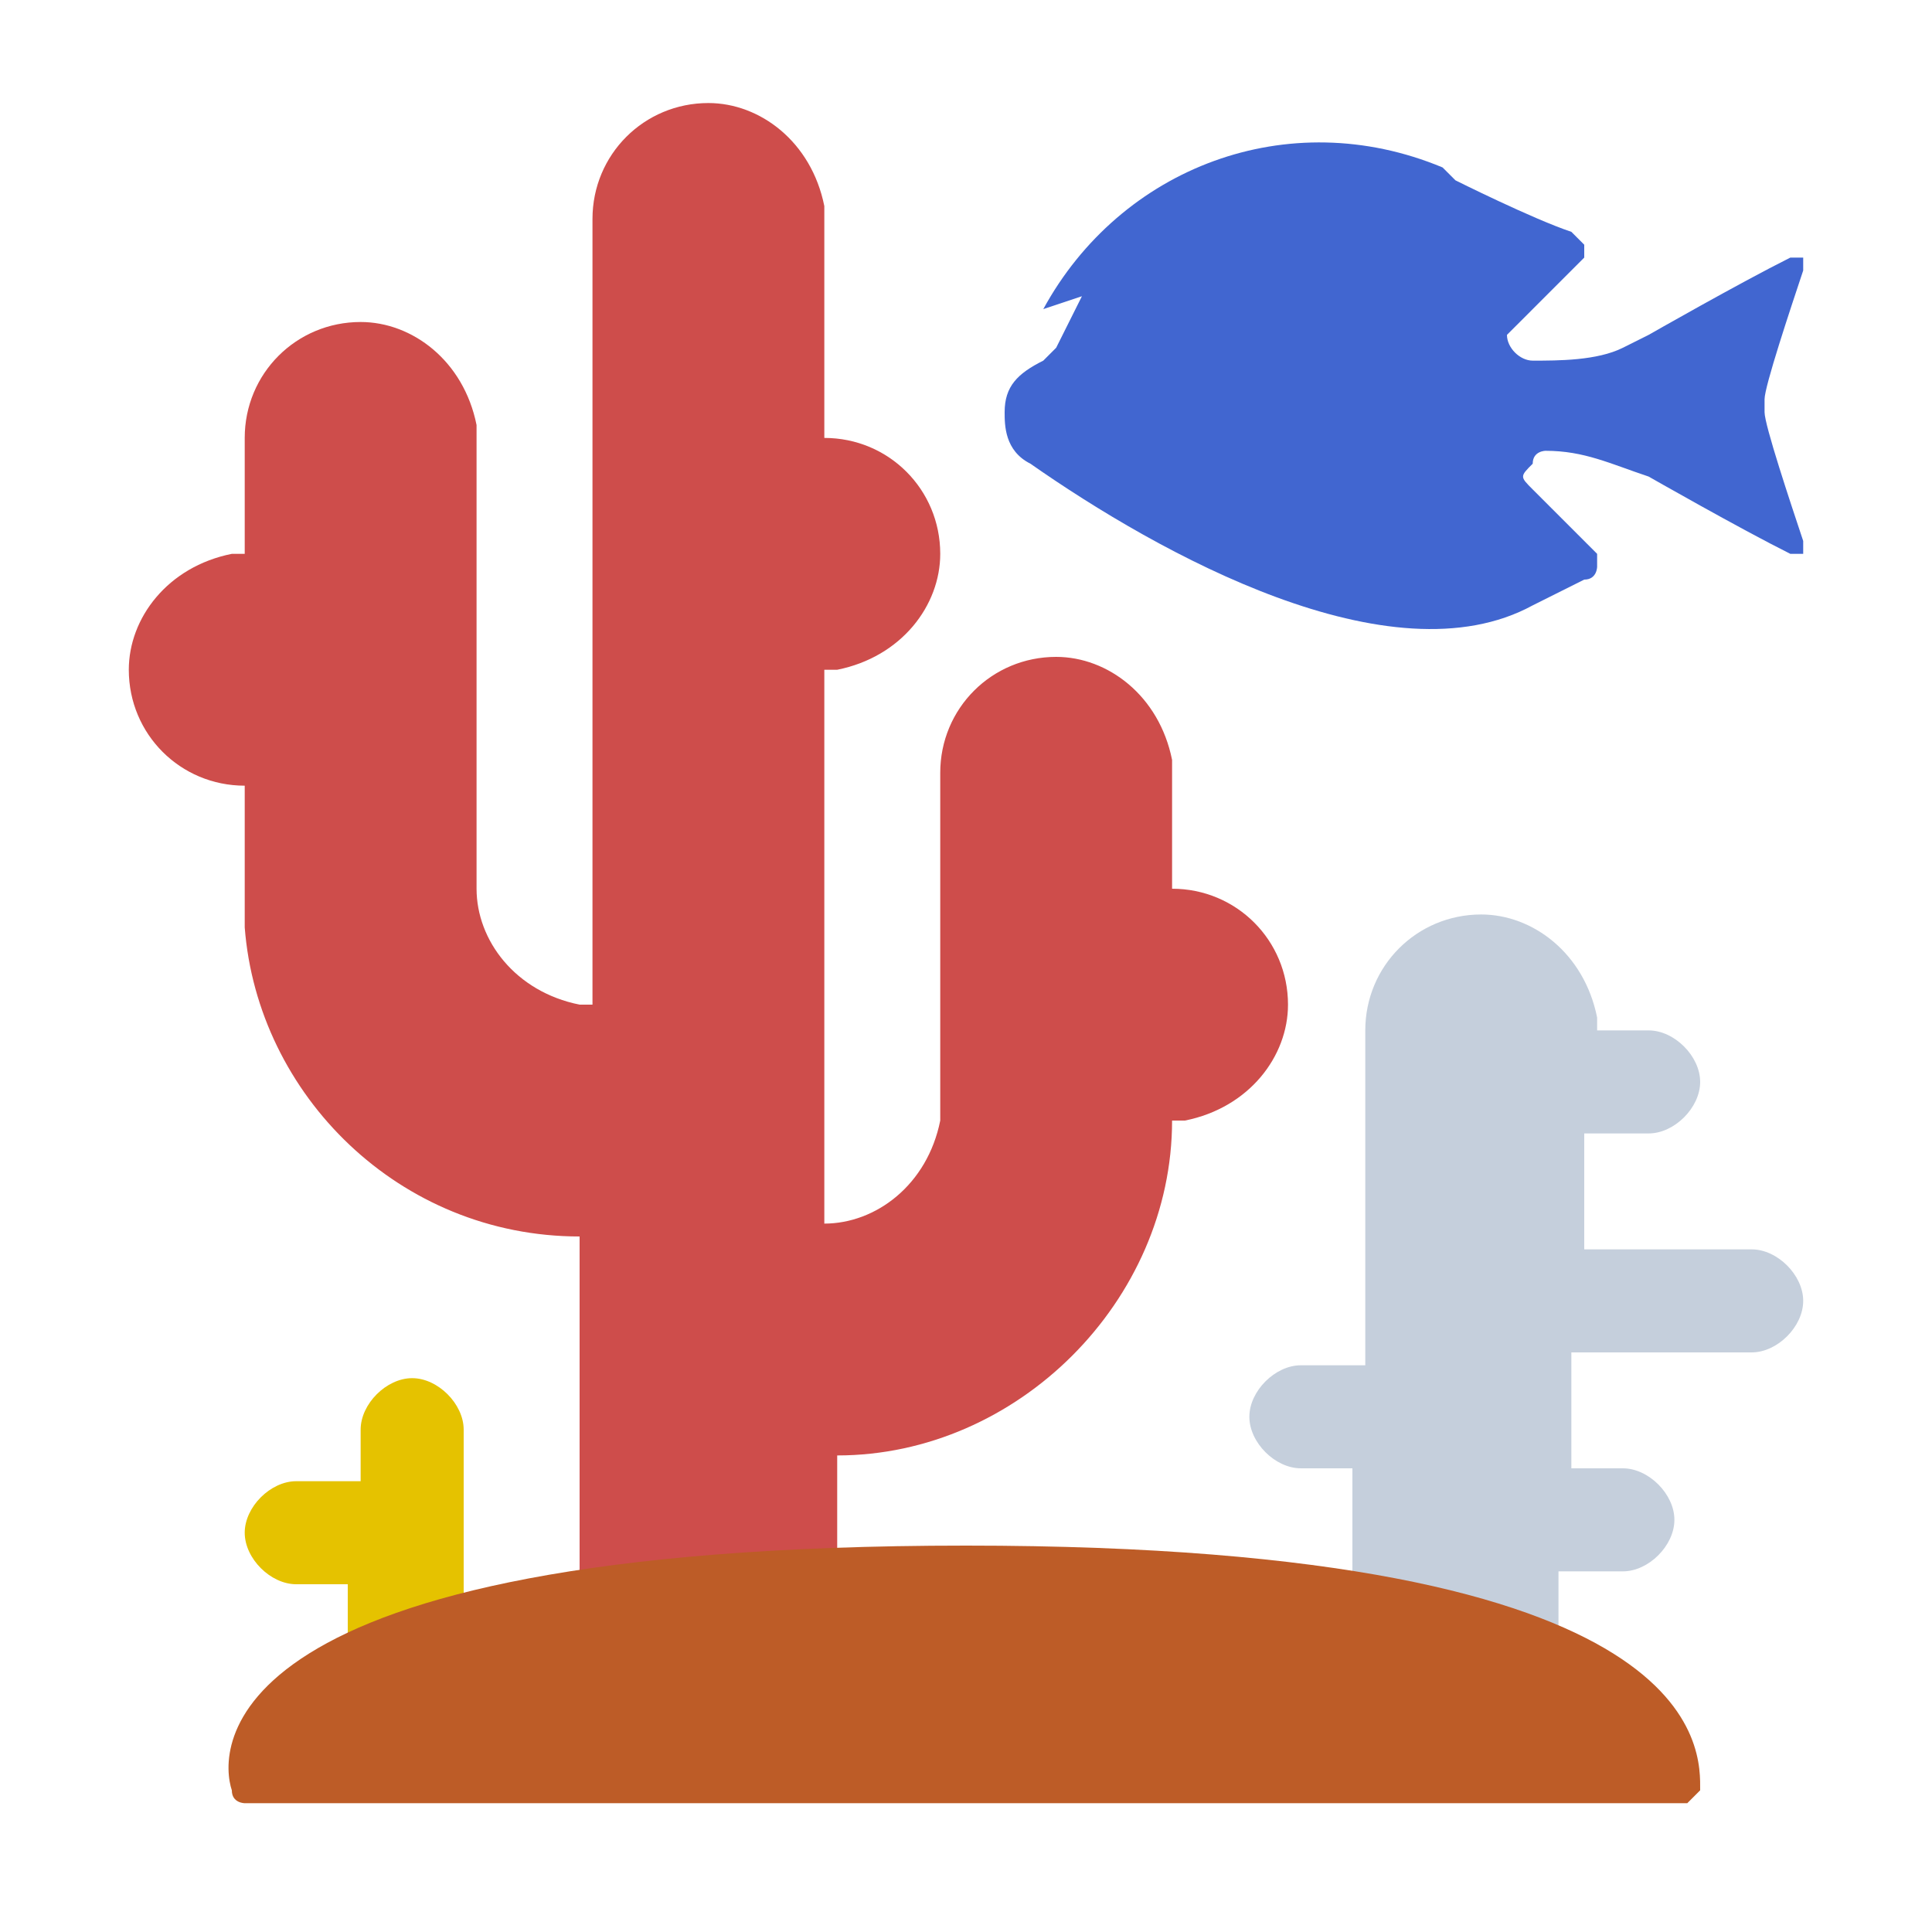
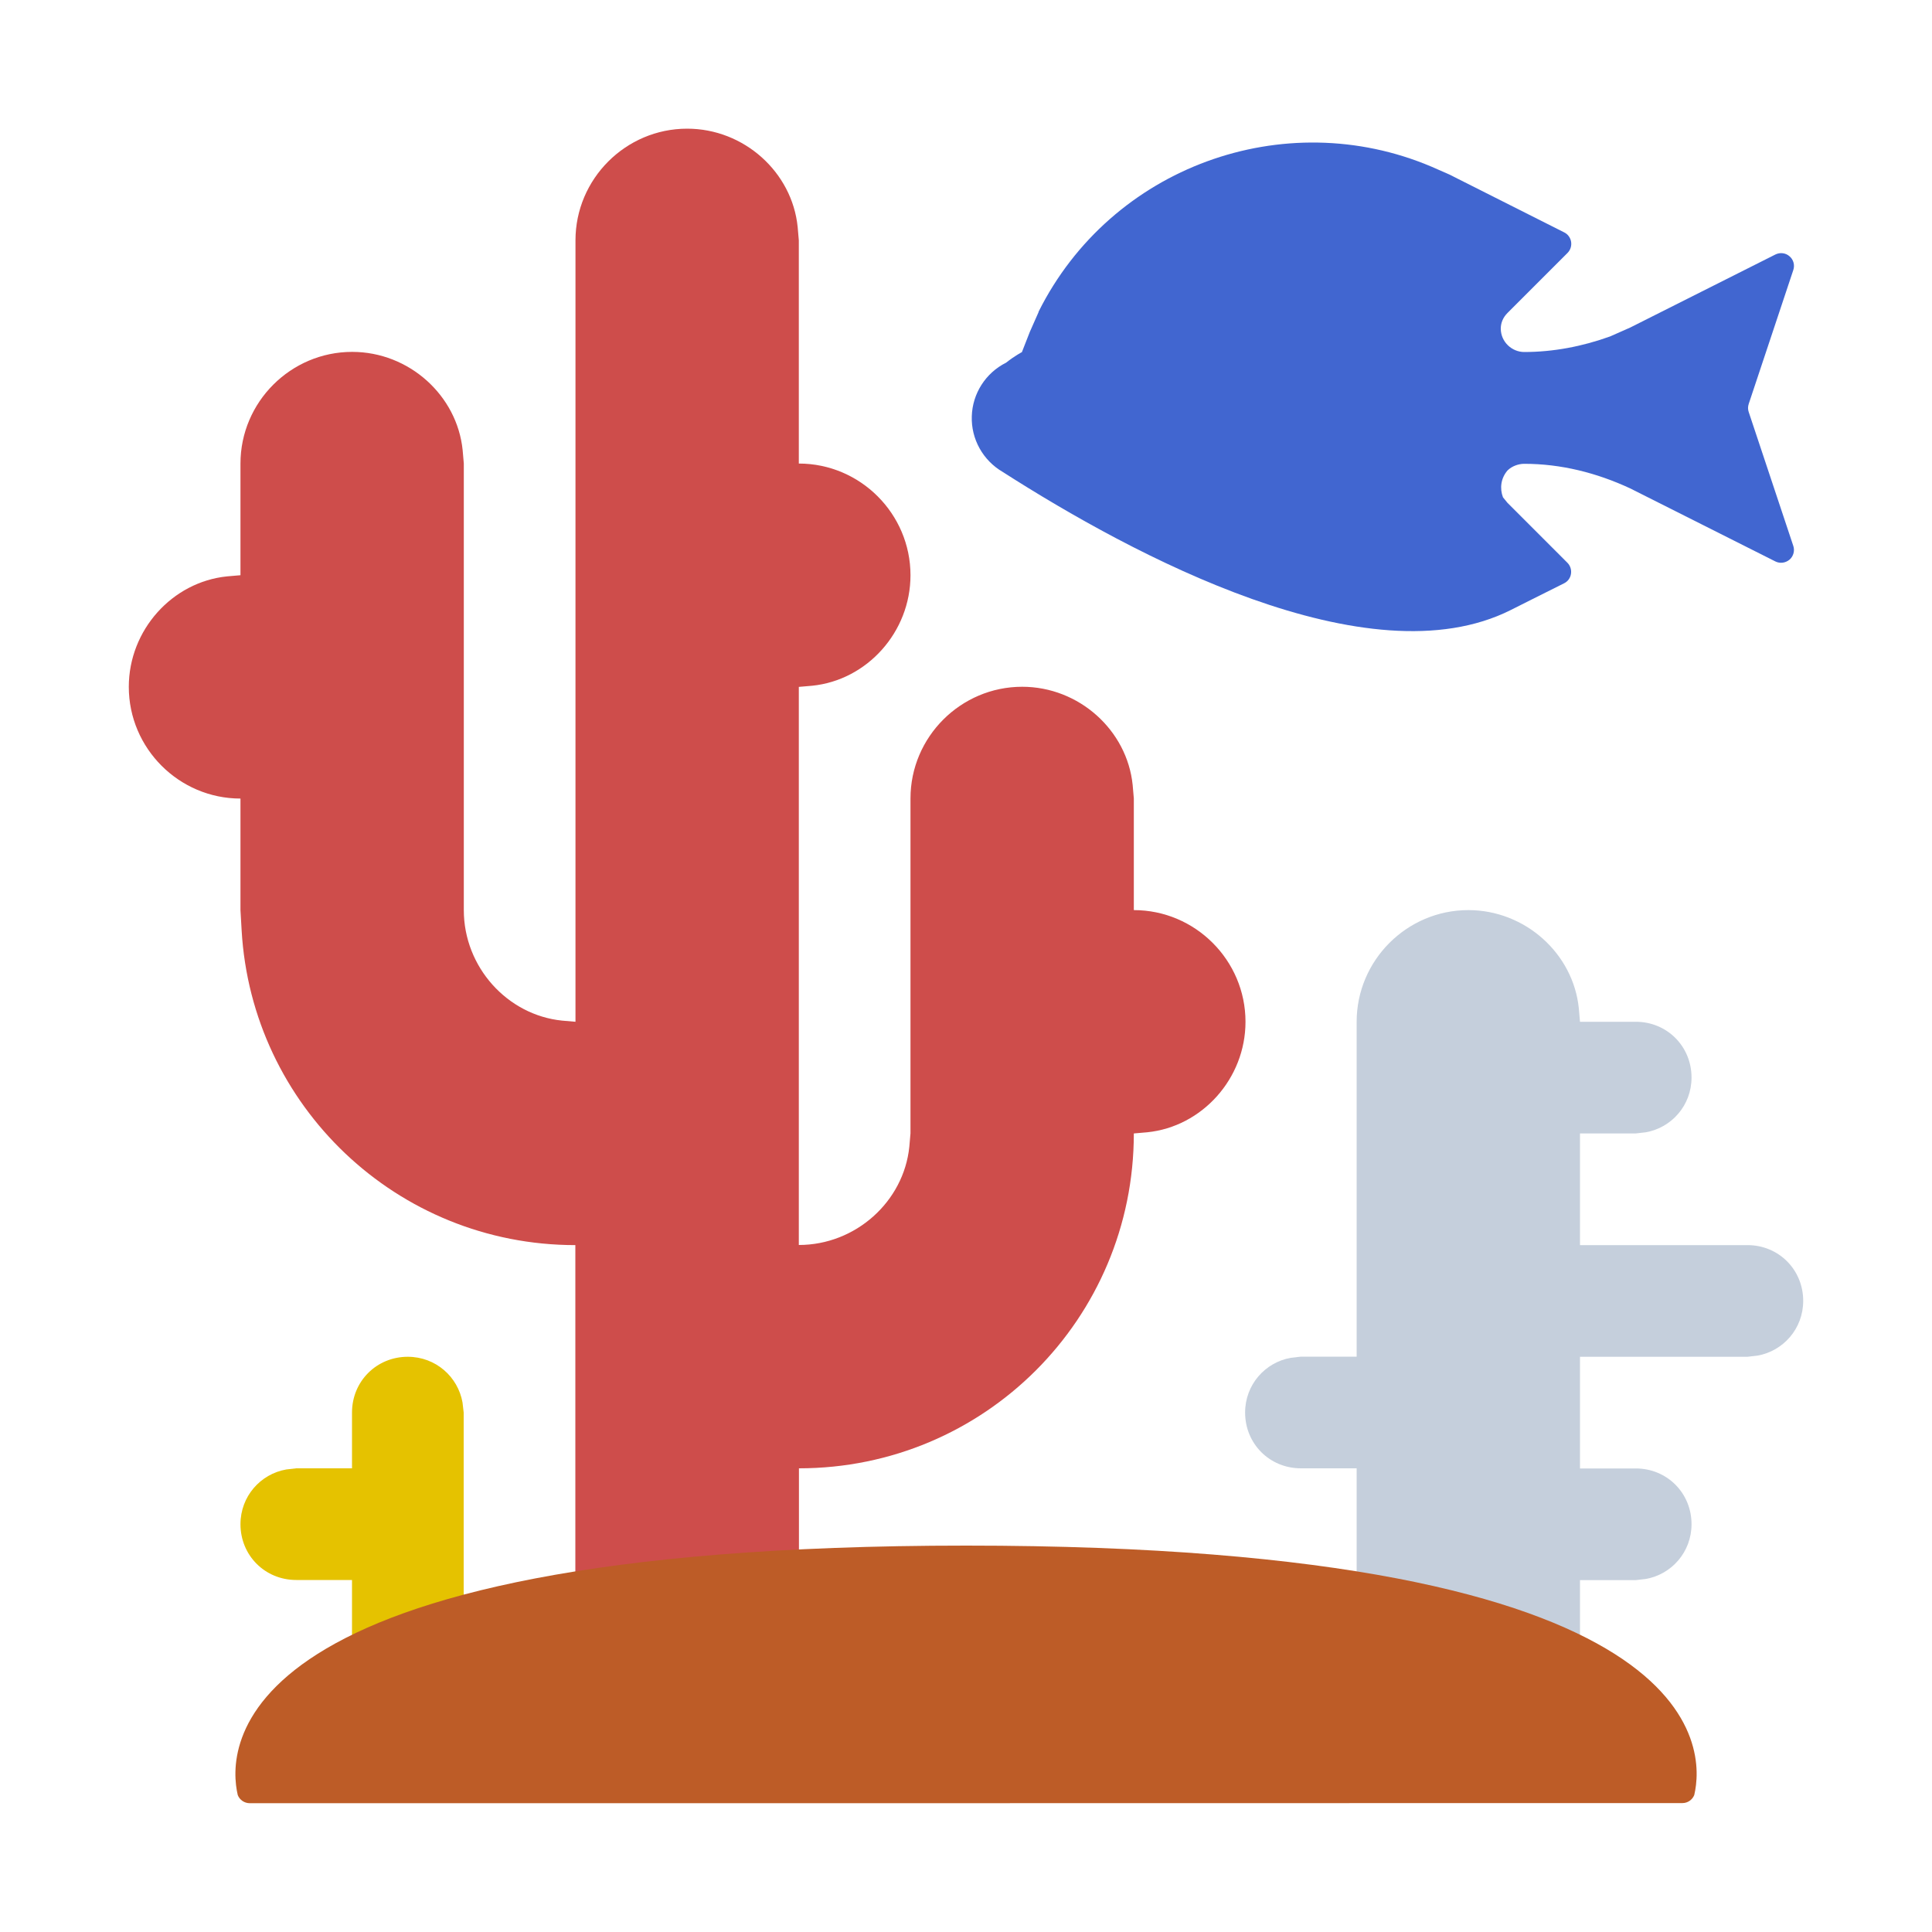
<svg xmlns="http://www.w3.org/2000/svg" width="100%" height="100%" viewBox="0 0 15 15" version="1.1" xml:space="preserve" style="fill-rule:evenodd;clip-rule:evenodd;stroke-linejoin:round;stroke-miterlimit:2;">
-   <path d="M4.5,12.4l0,-2.8c-1.4,0 -2.5,-1.1 -2.6,-2.4l-0,-0.2l0,-0.9c-0.5,0 -0.9,-0.4 -0.9,-0.9c0,-0.4 0.3,-0.8 0.8,-0.9l0.1,-0l0,-0.9c0,-0.5 0.4,-0.9 0.9,-0.9c0.4,0 0.8,0.3 0.9,0.8l0,0.1l0,3.5c0,0.4 0.3,0.8 0.8,0.9l0.1,0l0,-6.1c0,-0.5 0.4,-0.9 0.9,-0.9c0.4,0 0.8,0.3 0.9,0.8l0,0.1l0,1.7c0.5,0 0.9,0.4 0.9,0.9c0,0.4 -0.3,0.8 -0.8,0.9l-0.1,0l0,4.3c0.4,0 0.8,-0.3 0.9,-0.8l0,-0.1l0,-2.6c0,-0.5 0.4,-0.9 0.9,-0.9c0.4,0 0.8,0.3 0.9,0.8l0,0.1l0,0.9c0.5,0 0.9,0.4 0.9,0.9c0,0.4 -0.3,0.8 -0.8,0.9l-0.1,0c0,1.4 -1.2,2.6 -2.6,2.6l0,0.9l-1.7,0.1Z" style="fill:#ce4d4b;" />
-   <path d="M2.7,12.8l-0,-0.1l0,-0.4l-0.4,0c-0.2,0 -0.4,-0.2 -0.4,-0.4c0,-0.2 0.2,-0.4 0.4,-0.4l0.1,-0l0.4,0l0,-0.4c0,-0.2 0.2,-0.4 0.4,-0.4c0.2,0 0.4,0.2 0.4,0.4l0,0.1l0,1.6l-0.9,0.2Z" style="fill:#e5c200;" />
-   <path d="M10.5,12.4l0,-1l-0.4,0c-0.2,0 -0.4,-0.2 -0.4,-0.4c0,-0.2 0.2,-0.4 0.4,-0.4l0.1,-0l0.4,0l0,-2.6c0,-0.5 0.4,-0.9 0.9,-0.9c0.4,0 0.8,0.3 0.9,0.8l0,0.1l0.4,0c0.2,0 0.4,0.2 0.4,0.4c0,0.2 -0.2,0.4 -0.4,0.4l-0.1,0l-0.4,0l0,0.9l1.3,0c0.2,0 0.4,0.2 0.4,0.4c0,0.2 -0.2,0.4 -0.4,0.4l-0.1,0l-1.3,0l0,0.9l0.4,0c0.2,0 0.4,0.2 0.4,0.4c0,0.2 -0.2,0.4 -0.4,0.4l-0.1,0l-0.4,0l0,0.5l-1.7,-0.4Z" style="fill:#c5cfdc;" />
-   <path d="M1.9,14c-0,0 -0.1,-0 -0.1,-0.1c-0.1,-0.3 -0.2,-1.9 5.7,-1.9c5.8,0 5.7,1.6 5.7,1.9c-0,0 -0.1,0.1 -0.1,0.1c-0.9,0 -10.2,0 -11.1,0Z" style="fill:#bd5c27;" />
-   <path d="M8.1,2.4c0.6,-1.1 1.9,-1.6 3.1,-1.1l0.1,0.1c0,0 0.6,0.3 0.9,0.4c0,0 0,0 0.1,0.1c0,0 -0,0.1 -0,0.1c-0.2,0.2 -0.5,0.5 -0.5,0.5c-0,0 -0.1,0.1 -0.1,0.1c0,0.1 0.1,0.2 0.2,0.2c0.2,0 0.5,-0 0.7,-0.1l0.2,-0.1c0,0 0.7,-0.4 1.1,-0.6c0,-0 0.1,-0 0.1,0c0,0 0,0.1 0,0.1c-0.1,0.3 -0.3,0.9 -0.3,1c-0,0 -0,0 0,0.1c0,0.1 0.2,0.7 0.3,1c0,0 0,0.1 -0,0.1c-0,0 -0.1,0 -0.1,0c-0.4,-0.2 -1.1,-0.6 -1.1,-0.6c-0.3,-0.1 -0.5,-0.2 -0.8,-0.2c-0,0 -0.1,0 -0.1,0.1c-0.1,0.1 -0.1,0.1 -0,0.2l0,0c0,0 0.3,0.3 0.5,0.5c0,0 0,0.1 0,0.1c-0,0 -0,0.1 -0.1,0.1c-0.2,0.1 -0.4,0.2 -0.4,0.2c-1.1,0.6 -2.9,-0.4 -3.9,-1.1c-0.2,-0.1 -0.2,-0.3 -0.2,-0.4c0,-0.2 0.1,-0.3 0.3,-0.4c0.1,-0.1 0.1,-0.1 0.1,-0.1l0.1,-0.2l0.1,-0.2Z" style="fill:#4166d0;" />
+   <path d="M4.467,12.44l0,-2.773c-1.387,0 -2.513,-1.083 -2.591,-2.444l-0.009,-0.156l0,-0.867c-0.477,0 -0.867,-0.39 -0.867,-0.867c0,-0.442 0.338,-0.815 0.763,-0.858l0.104,-0.009l0,-0.867c0,-0.477 0.39,-0.867 0.867,-0.867c0.442,0 0.815,0.338 0.858,0.763l0.009,0.104l0,3.467c0,0.442 0.338,0.815 0.763,0.858l0.104,0.009l0,-6.067c0,-0.477 0.39,-0.867 0.867,-0.867c0.442,0 0.815,0.338 0.858,0.763l0.009,0.104l0,1.733c0.477,0 0.867,0.39 0.867,0.867c0,0.442 -0.338,0.815 -0.763,0.858l-0.104,0.009l0,4.333c0.442,0 0.815,-0.338 0.858,-0.763l0.009,-0.104l0,-2.6c0,-0.477 0.39,-0.867 0.867,-0.867c0.442,0 0.815,0.338 0.858,0.763l0.009,0.104l0,0.867c0.477,0 0.867,0.39 0.867,0.867c0,0.442 -0.338,0.815 -0.763,0.858l-0.104,0.009c0,1.439 -1.161,2.6 -2.6,2.6l0,0.893l-1.733,0.147Z" style="fill:#ce4d4b;" />
+   <path d="M2.742,12.795l-0.009,-0.095l0,-0.433l-0.433,0c-0.243,0 -0.433,-0.191 -0.433,-0.433c0,-0.217 0.156,-0.39 0.355,-0.425l0.078,-0.009l0.433,0l0,-0.433c0,-0.243 0.191,-0.433 0.433,-0.433c0.217,0 0.39,0.156 0.425,0.355l0.009,0.078l0,1.612l-0.858,0.217Z" style="fill:#e5c200;" />
+   <path d="M10.533,12.44l0,-1.04l-0.433,0c-0.243,0 -0.433,-0.191 -0.433,-0.433c0,-0.217 0.156,-0.39 0.355,-0.425l0.078,-0.009l0.433,0l0,-2.6c0,-0.477 0.39,-0.867 0.867,-0.867c0.442,0 0.815,0.338 0.858,0.763l0.009,0.104l0.433,0c0.243,0 0.433,0.191 0.433,0.433c0,0.217 -0.156,0.39 -0.355,0.425l-0.078,0.009l-0.433,0l0,0.867l1.3,0c0.243,0 0.433,0.191 0.433,0.433c0,0.217 -0.156,0.39 -0.355,0.425l-0.078,0.009l-1.3,0l0,0.867l0.433,0c0.243,0 0.433,0.191 0.433,0.433c0,0.217 -0.156,0.39 -0.355,0.425l-0.078,0.009l-0.433,0l0,0.529l-1.733,-0.355Z" style="fill:#c5cfdc;" />
+   <path d="M1.939,14c-0.041,0 -0.078,-0.025 -0.093,-0.063c-0.08,-0.341 -0.152,-1.937 5.655,-1.937c5.807,0 5.734,1.596 5.653,1.937c-0.015,0.037 -0.051,0.062 -0.091,0.062c-0.912,0.001 -10.211,0.001 -11.123,0.001Z" style="fill:#bd5c27;" />
+   <path d="M8.063,2.421c0.563,-1.127 1.907,-1.612 3.051,-1.127l0.139,0.061c0,0 0.62,0.313 0.891,0.449c0.029,0.014 0.049,0.042 0.054,0.073c0.005,0.032 -0.005,0.064 -0.028,0.087c-0.161,0.161 -0.466,0.466 -0.466,0.466c-0.035,0.035 -0.052,0.078 -0.052,0.121c0,0.104 0.087,0.182 0.182,0.182c0.225,0 0.451,-0.043 0.667,-0.121l0.156,-0.069c0,0 0.747,-0.376 1.127,-0.567c0.036,-0.018 0.08,-0.013 0.11,0.014c0.031,0.026 0.042,0.069 0.029,0.107c-0.109,0.326 -0.299,0.898 -0.346,1.039c-0.007,0.021 -0.007,0.043 0,0.063c0.047,0.14 0.238,0.713 0.346,1.039c0.013,0.038 0.001,0.081 -0.029,0.107c-0.031,0.026 -0.074,0.032 -0.11,0.014c-0.38,-0.191 -1.127,-0.567 -1.127,-0.567c-0.26,-0.121 -0.537,-0.191 -0.823,-0.191c-0.043,0 -0.095,0.017 -0.13,0.052c-0.052,0.061 -0.061,0.139 -0.035,0.208l0.035,0.043c0,0 0.304,0.304 0.465,0.465c0.023,0.023 0.033,0.055 0.028,0.087c-0.005,0.032 -0.025,0.059 -0.054,0.073c-0.159,0.079 -0.413,0.207 -0.413,0.207c-1.106,0.556 -2.938,-0.427 -3.945,-1.072c-0.153,-0.089 -0.246,-0.255 -0.24,-0.432c0.005,-0.177 0.108,-0.337 0.266,-0.416c0.071,-0.056 0.123,-0.082 0.123,-0.082l0.061,-0.156l0.069,-0.156Z" style="fill:#4166d0;" />
</svg>
